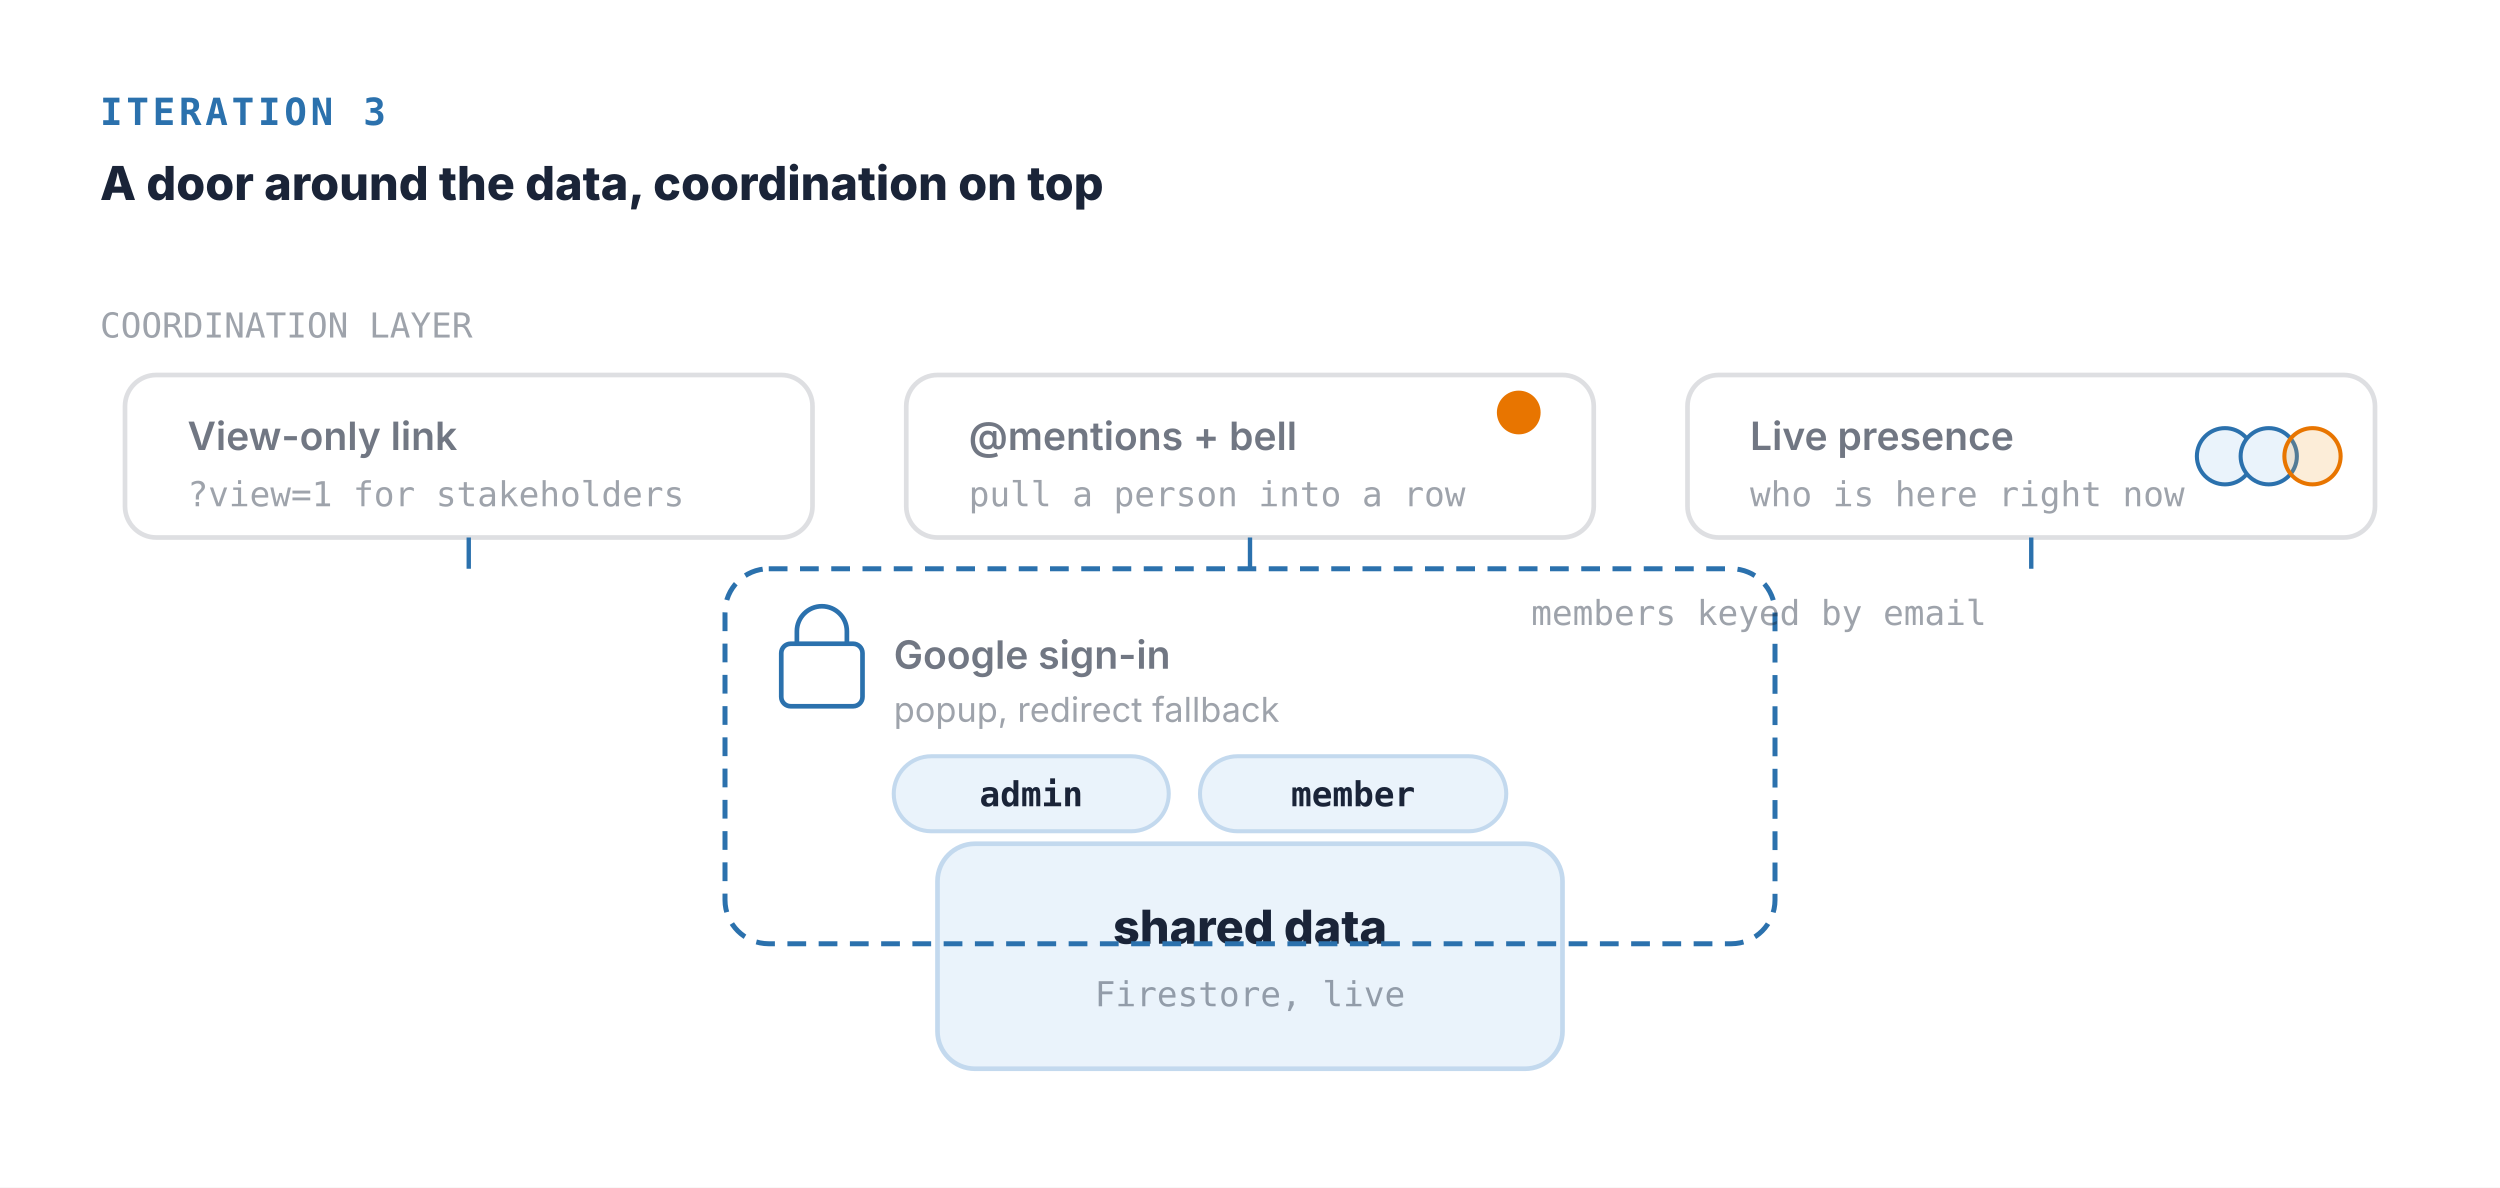
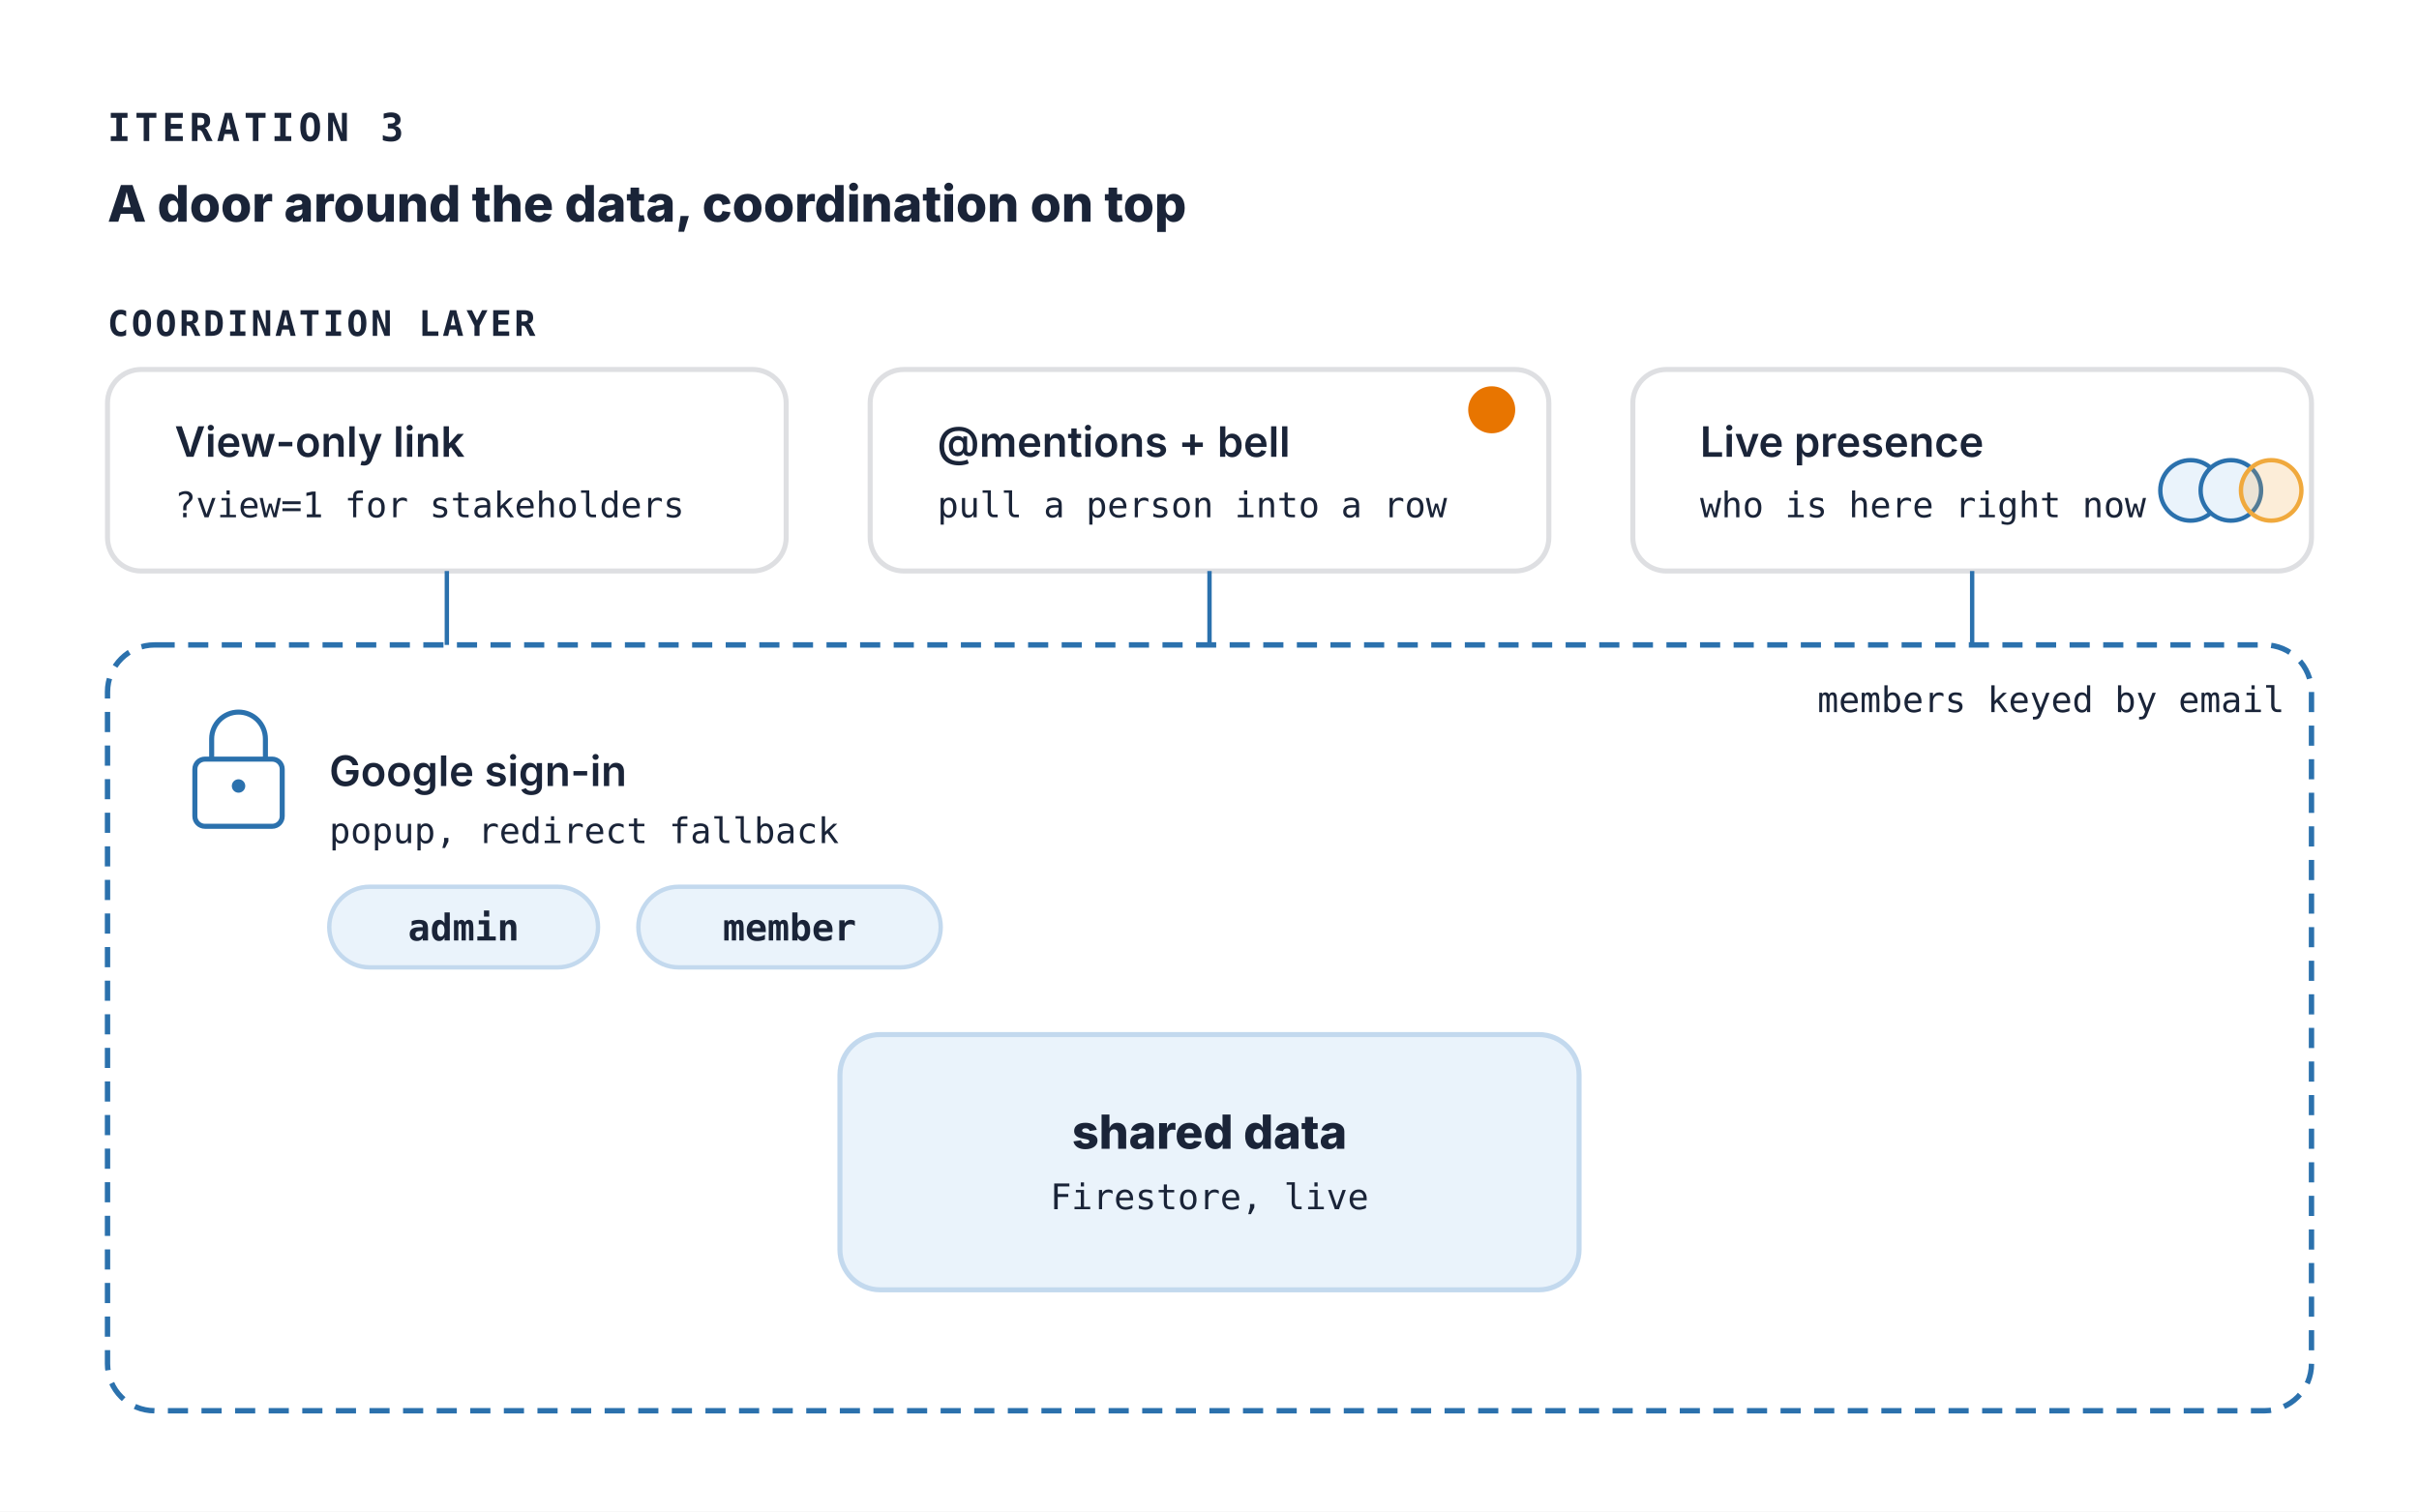
- <svg xmlns="http://www.w3.org/2000/svg" viewBox="0 0 800 380" role="img" aria-label="Iteration 3: Google sign-in and role-based membership wrap the shared data, then view-only links, mentions, and live presence let the team coordinate on top of it">
+ <svg xmlns="http://www.w3.org/2000/svg" viewBox="0 0 720 450" role="img" aria-label="Iteration 3: Google sign-in and role-based membership wrap the shared data, then view-only links, mentions, and live presence let the team coordinate on top of it">
  <defs>
    <style>
      text{font-family:'Manrope',system-ui,-apple-system,Segoe UI,sans-serif;fill:#1a2438;}
      .mono{font-family:'JetBrains Mono',ui-monospace,SFMono-Regular,monospace;}
-       .eyebrow{fill:#2b71ad;font-size:12px;font-weight:600;letter-spacing:1.2px;}
-       .h{font-size:15px;font-weight:800;}
-       .lbl{fill:rgba(26,36,56,0.62);font-size:12.5px;font-weight:600;}
-       .sub{fill:rgba(26,36,56,0.42);font-size:11px;}
-       .box{fill:#ffffff;stroke:rgba(20,28,44,0.14);stroke-width:1.5;}
-       .chip{fill:#eaf3fb;stroke:#c3d9ee;stroke-width:1.3;}
-       .amberchip{fill:rgba(240,169,61,0.16);stroke:#f0a93d;stroke-width:1.3;}
    </style>
  </defs>
-   <rect width="800" height="380" fill="#ffffff" />
-   <text class="mono eyebrow" x="32" y="40">ITERATION 3</text>
-   <text class="h" x="32" y="64">A door around the data, coordination on top</text>
-   <rect x="300" y="270" width="200" height="72" rx="12" fill="#eaf3fb" stroke="#c3d9ee" stroke-width="1.5" />
-   <text class="h" x="400" y="302" text-anchor="middle" fill="#2b71ad">shared data</text>
-   <text class="mono sub" x="400" y="322" text-anchor="middle">Firestore, live</text>
-   <rect x="232" y="182" width="336" height="120" rx="14" fill="none" stroke="#2b71ad" stroke-width="1.6" stroke-dasharray="6 4" />
-   <g transform="translate(250,196)">
-     <rect x="0" y="10" width="26" height="20" rx="3" fill="#ffffff" stroke="#2b71ad" stroke-width="1.5" />
-     <path d="M5,10 v-4 a8,8 0 0 1 16,0 v4" fill="none" stroke="#2b71ad" stroke-width="1.5" />
+   <rect width="720" height="450" fill="#ffffff" />
+   <text class="mono" x="32" y="42" font-size="11.5" font-weight="600" letter-spacing="1.2" fill="#2b71ad">ITERATION 3</text>
+   <text x="32" y="66" font-size="15" font-weight="800">A door around the data, coordination on top</text>
+   <text class="mono" x="32" y="100" font-size="10.5" font-weight="600" fill="rgba(26,36,56,0.45)" letter-spacing="0.8">COORDINATION LAYER</text>
+   <rect x="32" y="110" width="202" height="60" rx="10" fill="#ffffff" stroke="rgba(20,28,44,0.14)" stroke-width="1.5" />
+   <text x="52" y="136" font-size="12.5" font-weight="600" fill="rgba(26,36,56,0.65)">View-only link</text>
+   <text class="mono" x="52" y="154" font-size="10.5" fill="rgba(26,36,56,0.42)">?view=1 for stakeholders</text>
+   <rect x="259" y="110" width="202" height="60" rx="10" fill="#ffffff" stroke="rgba(20,28,44,0.14)" stroke-width="1.5" />
+   <text x="279" y="136" font-size="12.5" font-weight="600" fill="rgba(26,36,56,0.65)">@mentions + bell</text>
+   <text class="mono" x="279" y="154" font-size="10.5" fill="rgba(26,36,56,0.42)">pull a person into a row</text>
+   <circle cx="444" cy="122" r="7" fill="#e87500" />
+   <rect x="486" y="110" width="202" height="60" rx="10" fill="#ffffff" stroke="rgba(20,28,44,0.14)" stroke-width="1.5" />
+   <text x="506" y="136" font-size="12.5" font-weight="600" fill="rgba(26,36,56,0.65)">Live presence</text>
+   <text class="mono" x="506" y="154" font-size="10.5" fill="rgba(26,36,56,0.42)">who is here right now</text>
+   <circle cx="652" cy="146" r="9" fill="#eaf3fb" stroke="#2b71ad" stroke-width="1.3" />
+   <circle cx="664" cy="146" r="9" fill="#eaf3fb" stroke="#2b71ad" stroke-width="1.3" />
+   <circle cx="676" cy="146" r="9" fill="rgba(240,169,61,0.2)" stroke="#f0a93d" stroke-width="1.3" />
+   <line x1="133" y1="170" x2="133" y2="192" stroke="#2b71ad" stroke-width="1.3" />
+   <line x1="360" y1="170" x2="360" y2="192" stroke="#2b71ad" stroke-width="1.3" />
+   <line x1="587" y1="170" x2="587" y2="192" stroke="#2b71ad" stroke-width="1.3" />
+   <rect x="32" y="192" width="656" height="228" rx="14" fill="none" stroke="#2b71ad" stroke-width="1.6" stroke-dasharray="6 4" />
+   <g transform="translate(58, 212)">
+     <rect x="0" y="14" width="26" height="20" rx="3" fill="#ffffff" stroke="#2b71ad" stroke-width="1.5" />
+     <path d="M5,14 L5,8 A8,8 0 0 1 21,8 L21,14" fill="none" stroke="#2b71ad" stroke-width="1.5" />
+     <circle cx="13" cy="22" r="2" fill="#2b71ad" />
  </g>
-   <text class="lbl" x="286" y="214">Google sign-in</text>
-   <text class="sub" x="286" y="231">popup, redirect fallback</text>
-   <rect class="chip" x="286" y="242" width="88" height="24" rx="12" />
-   <text class="mono" x="330" y="258" text-anchor="middle" font-size="11" fill="#2b71ad" font-weight="600">admin</text>
-   <rect class="chip" x="384" y="242" width="98" height="24" rx="12" />
-   <text class="mono" x="433" y="258" text-anchor="middle" font-size="11" fill="#2b71ad" font-weight="600">member</text>
-   <text class="mono sub" x="490" y="200" text-anchor="start">members keyed by email</text>
-   <text class="mono sub" x="32" y="108">COORDINATION LAYER</text>
-   <rect class="box" x="40" y="120" width="220" height="52" rx="10" />
-   <text class="lbl" x="60" y="144">View-only link</text>
-   <text class="sub mono" x="60" y="162">?view=1 for stakeholders</text>
-   <rect class="box" x="290" y="120" width="220" height="52" rx="10" />
-   <text class="lbl" x="310" y="144">@mentions + bell</text>
-   <text class="sub mono" x="310" y="162">pull a person into a row</text>
-   <circle cx="486" cy="132" r="7" fill="#e87500" />
-   <rect class="box" x="540" y="120" width="220" height="52" rx="10" />
-   <text class="lbl" x="560" y="144">Live presence</text>
-   <text class="sub mono" x="560" y="162">who is here right now</text>
-   <circle cx="712" cy="146" r="9" fill="#eaf3fb" stroke="#2b71ad" stroke-width="1.3" />
-   <circle cx="726" cy="146" r="9" fill="#eaf3fb" stroke="#2b71ad" stroke-width="1.3" />
-   <circle cx="740" cy="146" r="9" fill="rgba(240,169,61,0.2)" stroke="#e87500" stroke-width="1.3" />
-   <path d="M150,172 L150,182" stroke="#2b71ad" stroke-width="1.4" fill="none" />
-   <path d="M400,172 L400,182" stroke="#2b71ad" stroke-width="1.4" fill="none" />
-   <path d="M650,172 L650,182" stroke="#2b71ad" stroke-width="1.4" fill="none" />
+   <text x="98" y="234" font-size="12.5" font-weight="600" fill="rgba(26,36,56,0.7)">Google sign-in</text>
+   <text class="mono" x="98" y="251" font-size="10.5" fill="rgba(26,36,56,0.42)">popup, redirect fallback</text>
+   <text class="mono" x="680" y="212" text-anchor="end" font-size="10.5" fill="rgba(26,36,56,0.42)">members keyed by email</text>
+   <rect x="98" y="264" width="80" height="24" rx="12" fill="#eaf3fb" stroke="#c3d9ee" stroke-width="1.3" />
+   <text class="mono" x="138" y="280" text-anchor="middle" font-size="11" font-weight="600" fill="#2b71ad">admin</text>
+   <rect x="190" y="264" width="90" height="24" rx="12" fill="#eaf3fb" stroke="#c3d9ee" stroke-width="1.3" />
+   <text class="mono" x="235" y="280" text-anchor="middle" font-size="11" font-weight="600" fill="#2b71ad">member</text>
+   <rect x="250" y="308" width="220" height="76" rx="12" fill="#eaf3fb" stroke="#c3d9ee" stroke-width="1.5" />
+   <text x="360" y="342" text-anchor="middle" font-size="14" font-weight="800" fill="#2b71ad">shared data</text>
+   <text class="mono" x="360" y="360" text-anchor="middle" font-size="10.5" fill="rgba(26,36,56,0.45)">Firestore, live</text>
</svg>
